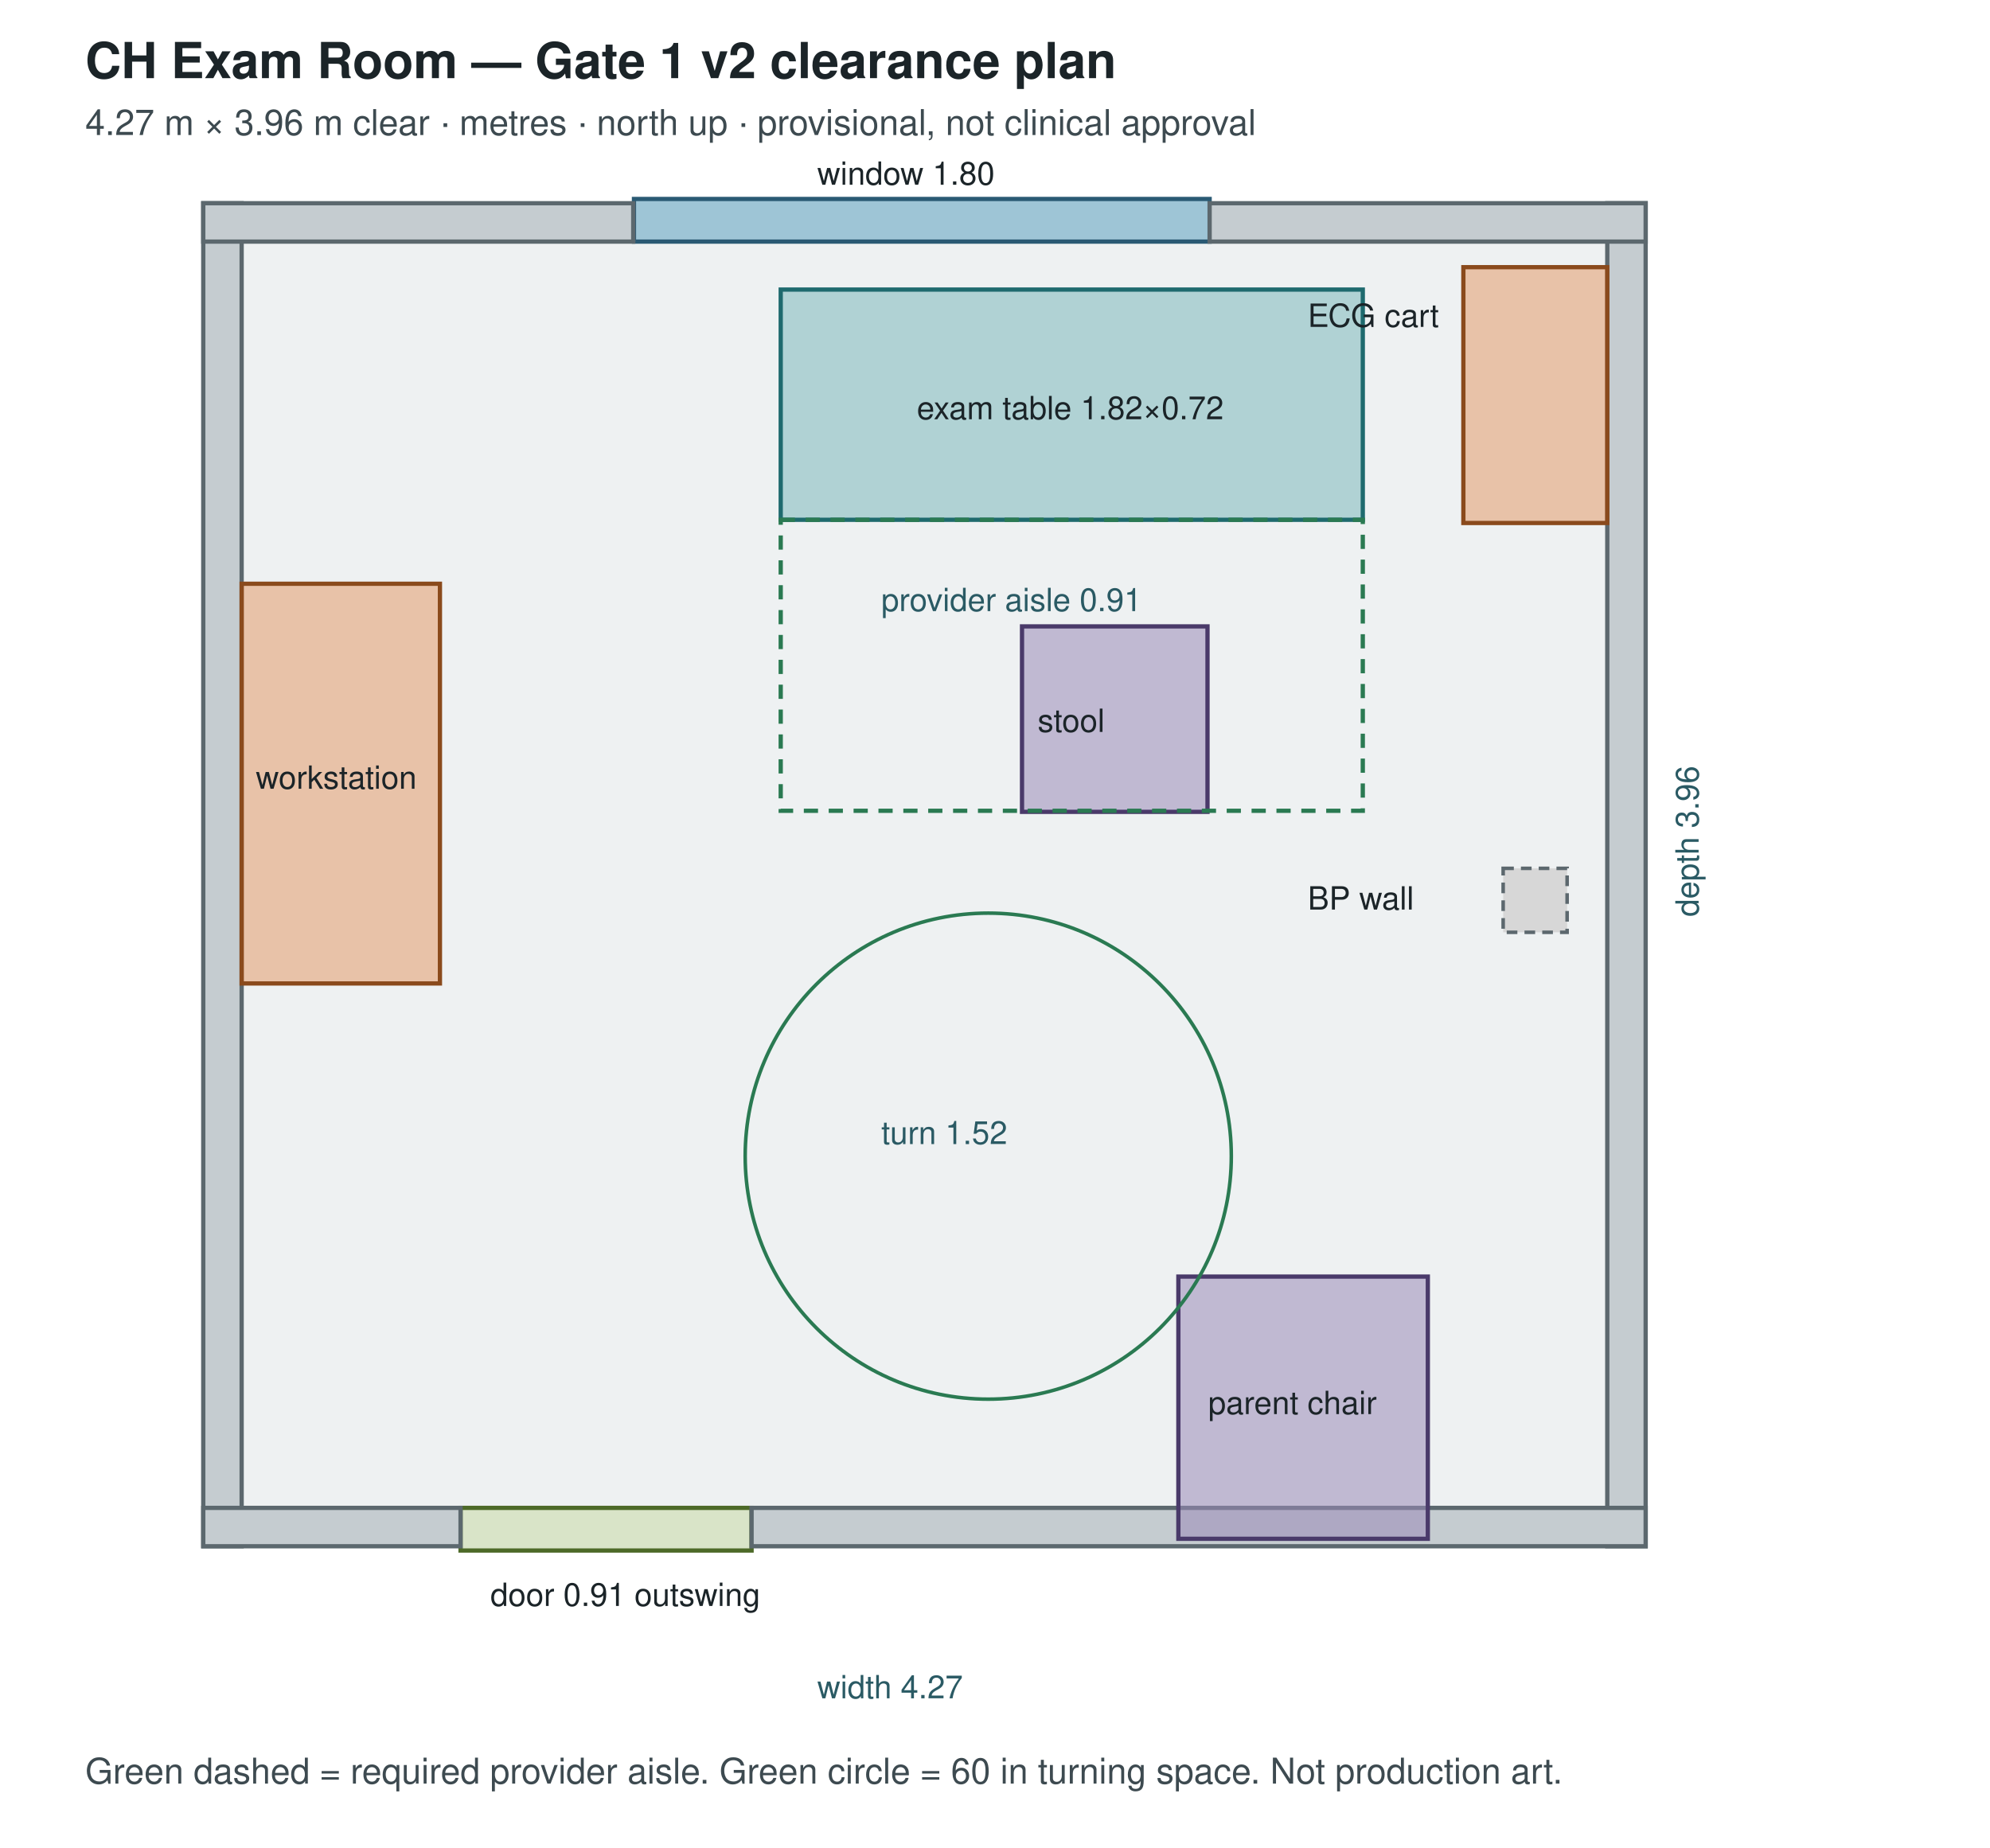
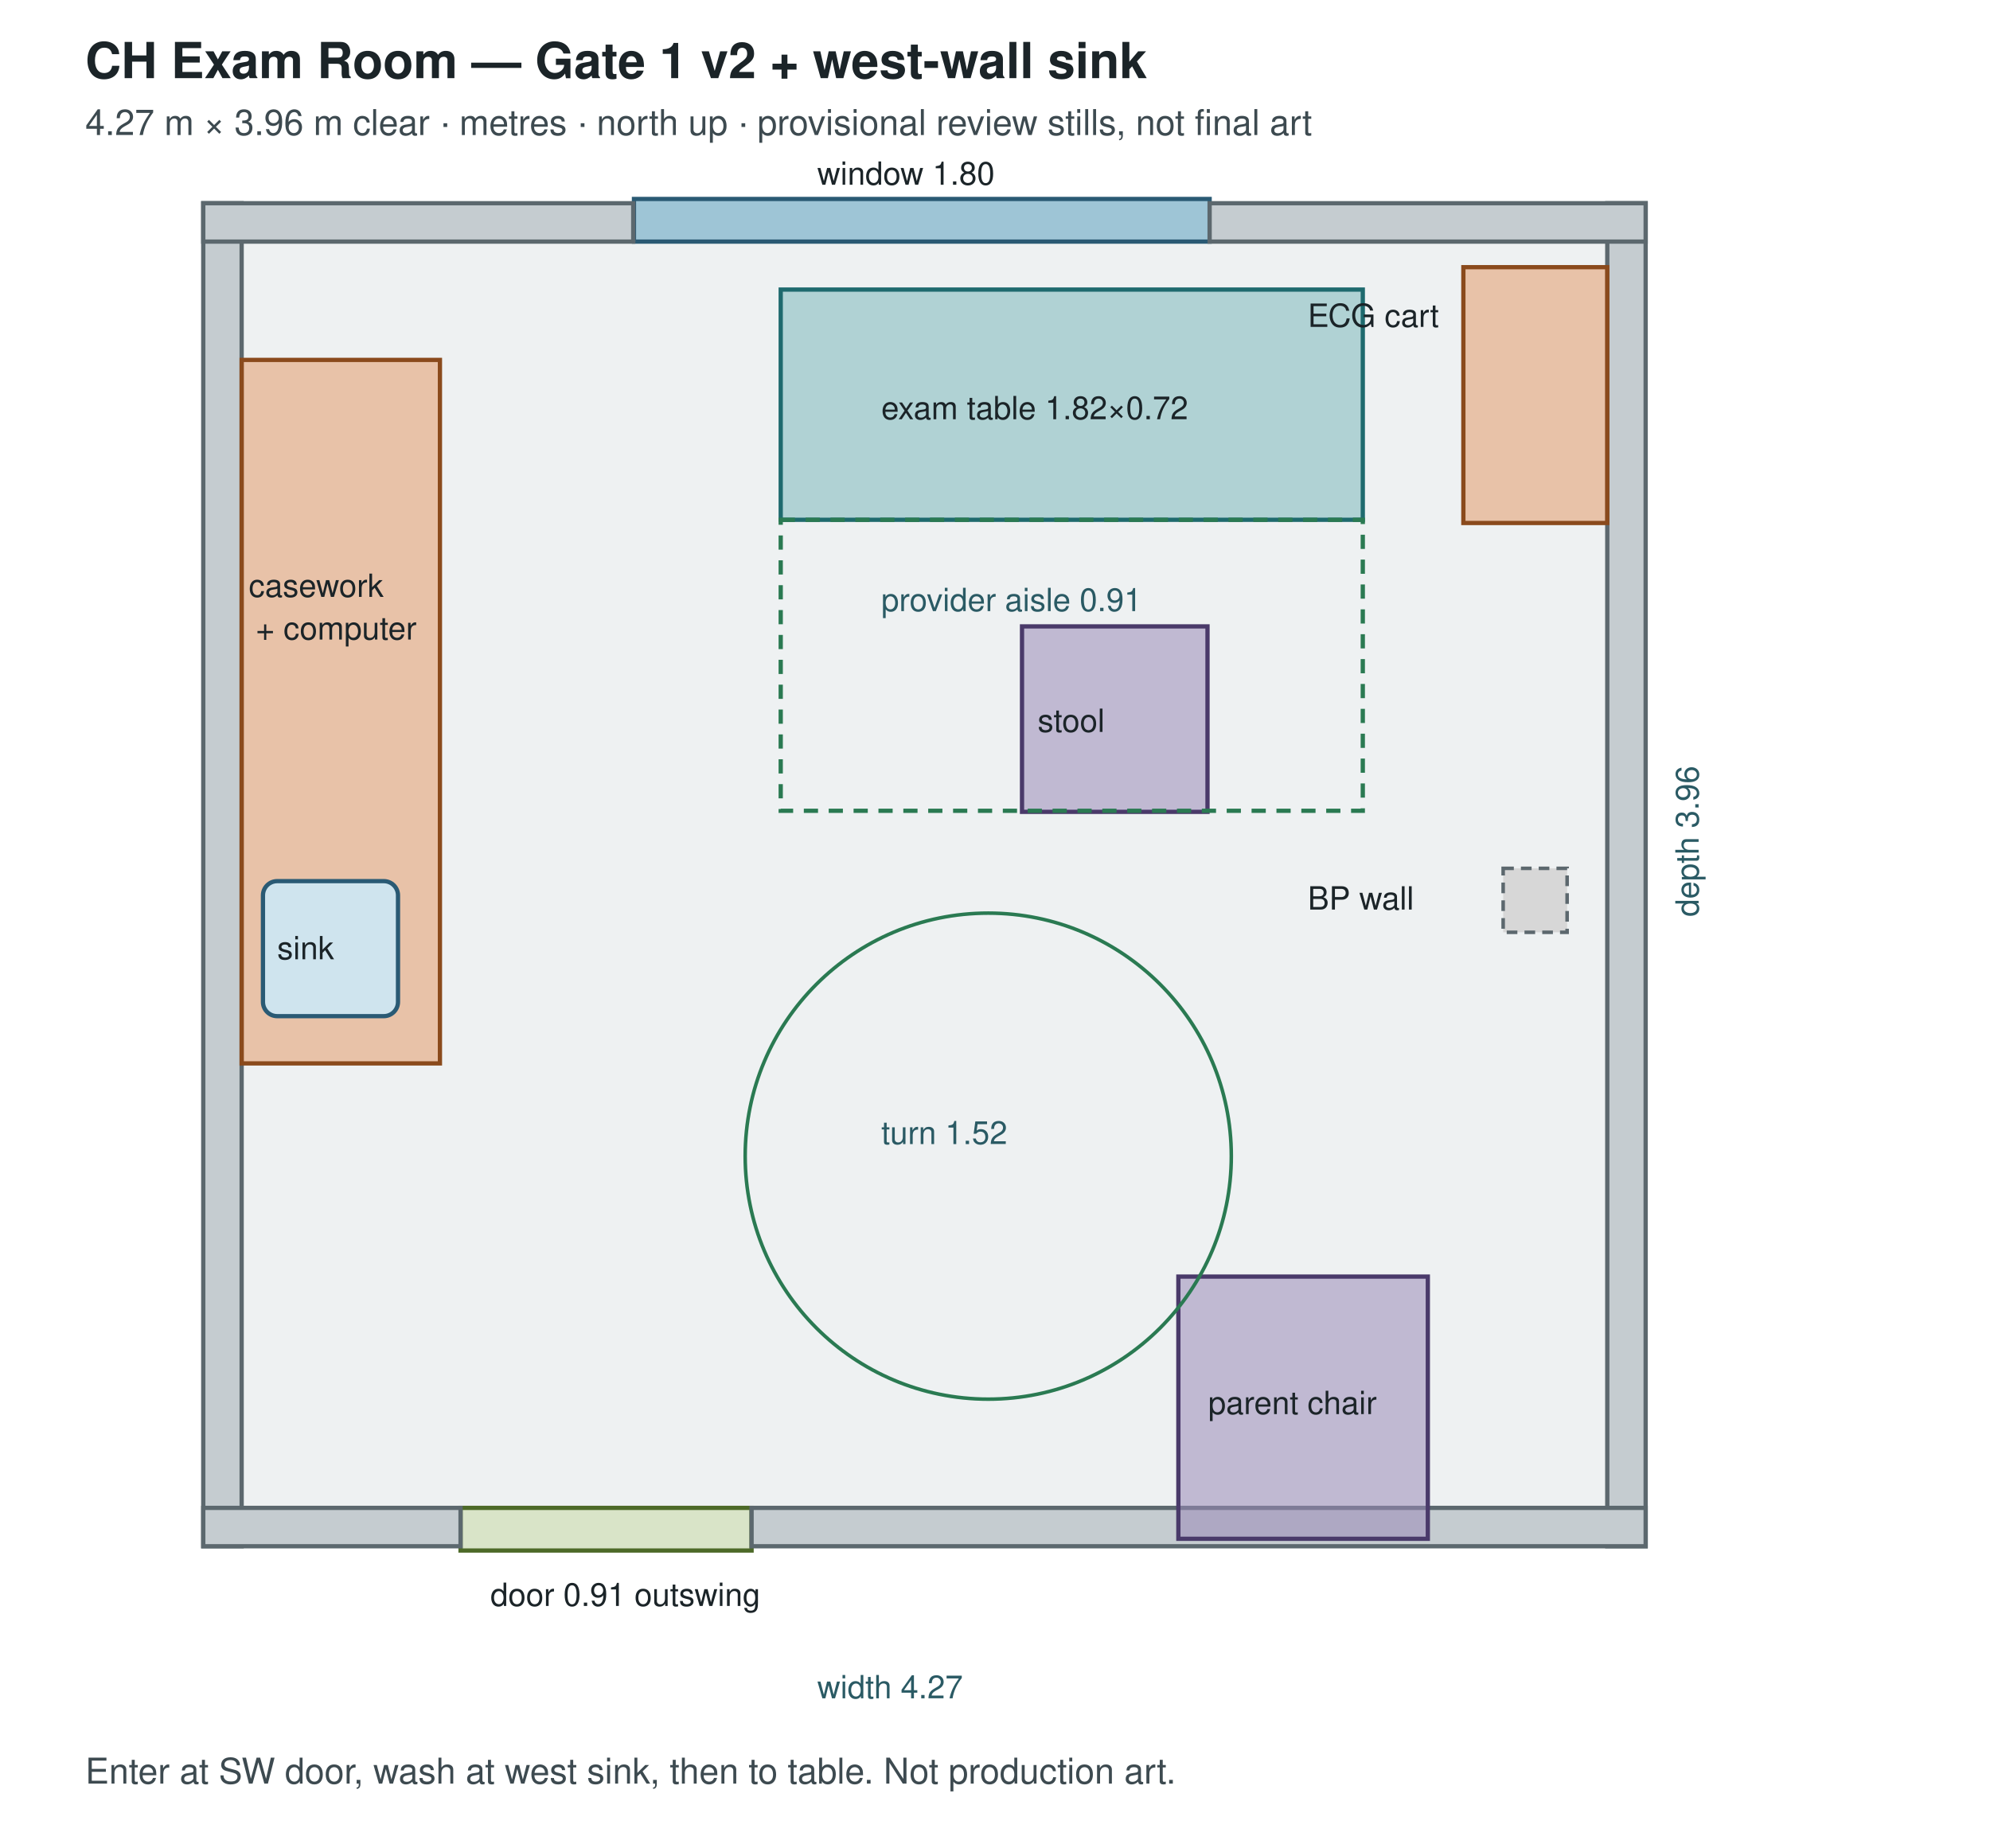
- <svg xmlns="http://www.w3.org/2000/svg" viewBox="0 0 560 520" width="560" height="520" role="img" aria-label="Gate 1 v2 exam-room clearance plan">
+ <svg xmlns="http://www.w3.org/2000/svg" viewBox="0 0 560 520" width="560" height="520" role="img" aria-label="Gate 1 v2 exam-room clearance plan with west-wall sink">
  <style>
    text { font-family: ui-sans-serif, Calibri, Helvetica, Arial, sans-serif; fill: #1b2428; }
    .title { font-size: 14px; font-weight: 700; }
    .meta { font-size: 10px; fill: #3d4a50; }
    .label { font-size: 9px; }
    .dim { font-size: 9px; fill: #2a5a64; }
    .wall { fill: #c5ccd0; stroke: #5c686e; stroke-width: 1.2; }
    .floor { fill: #eef1f2; stroke: #8a969c; stroke-width: 1; }
    .table { fill: #7eb8bb; fill-opacity: 0.55; stroke: #1e6a6e; stroke-width: 1.2; }
    .casework { fill: #e39a6b; fill-opacity: 0.55; stroke: #8a4a1c; stroke-width: 1.2; }
    .seat { fill: #9b8bb8; fill-opacity: 0.55; stroke: #4a3a6a; stroke-width: 1.2; }
    .bp { fill: #d7d7d7; stroke: #5c686e; stroke-width: 1; stroke-dasharray: 3 2; }
+     .sink { fill: #cfe4ee; stroke: #2a5a74; stroke-width: 1.2; }
    .aisle { fill: none; stroke: #2a7a52; stroke-width: 1.2; stroke-dasharray: 4 3; }
    .turn { fill: none; stroke: #2a7a52; stroke-width: 1; }
    .door { fill: #d9e4c8; stroke: #4d6a28; stroke-width: 1.2; }
    .window { fill: #9ec5d6; stroke: #2a5a74; stroke-width: 1.2; }
  </style>
-   <text class="title" x="24" y="22">CH Exam Room — Gate 1 v2 clearance plan</text>
-   <text class="meta" x="24" y="38">4.27 m × 3.96 m clear · metres · north up · provisional, not clinical approval</text>
+   <text class="title" x="24" y="22">CH Exam Room — Gate 1 v2 + west-wall sink</text>
+   <text class="meta" x="24" y="38">4.27 m × 3.96 m clear · metres · north up · provisional review stills, not final art</text>
  <rect class="floor" x="68" y="68" width="384.3" height="356.4" />
  <rect class="window" x="178.4" y="56" width="162" height="12" />
  <text class="label" x="230" y="52">window 1.80</text>
  <rect class="door" x="129.6" y="424.4" width="81.9" height="12" />
  <text class="label" x="138" y="452">door 0.91 outswing</text>
  <rect class="wall" x="57.2" y="57.2" width="10.8" height="378" />
  <rect class="wall" x="452.3" y="57.2" width="10.8" height="378" />
  <rect class="wall" x="57.2" y="57.2" width="121" height="10.8" />
  <rect class="wall" x="340.4" y="57.2" width="122.7" height="10.8" />
  <rect class="wall" x="57.2" y="424.4" width="72.4" height="10.8" />
  <rect class="wall" x="211.5" y="424.4" width="251.6" height="10.8" />
  <rect class="table" x="219.7" y="81.5" width="163.8" height="64.8" />
-   <text class="label" x="258" y="118">exam table 1.82×0.72</text>
-   <rect class="casework" x="68" y="164.3" width="55.8" height="112.5" />
-   <text class="label" x="72" y="222">workstation</text>
+   <text class="label" x="248" y="118">exam table 1.82×0.72</text>
+   <rect class="casework" x="68" y="101.3" width="55.8" height="198" />
+   <text class="label" x="70" y="168">casework</text>
+   <text class="label" x="72" y="180">+ computer</text>
+   <rect class="sink" x="74" y="248" width="38" height="38" rx="4" />
+   <text class="label" x="78" y="270">sink</text>
  <rect class="casework" x="411.8" y="75.2" width="40.5" height="72" />
  <text class="label" x="368" y="92">ECG cart</text>
  <rect class="bp" x="423" y="244.4" width="18" height="18" />
  <text class="label" x="368" y="256">BP wall</text>
  <rect class="seat" x="331.6" y="359.3" width="70.2" height="73.8" />
  <text class="label" x="340" y="398">parent chair</text>
  <rect class="seat" x="287.6" y="176.3" width="52.2" height="52.2" />
  <text class="label" x="292" y="206">stool</text>
  <rect class="aisle" x="219.7" y="146.3" width="163.8" height="81.9" />
  <text class="dim" x="248" y="172">provider aisle 0.91</text>
  <circle class="turn" cx="278.1" cy="325.4" r="68.4" />
  <text class="dim" x="248" y="322">turn 1.52</text>
  <text class="dim" x="230" y="478">width 4.27</text>
  <text class="dim" x="470" y="250" transform="rotate(-90 478 250)">depth 3.96</text>
-   <text class="meta" x="24" y="502">Green dashed = required provider aisle. Green circle = 60 in turning space. Not production art.</text>
+   <text class="meta" x="24" y="502">Enter at SW door, wash at west sink, then to table. Not production art.</text>
</svg>
